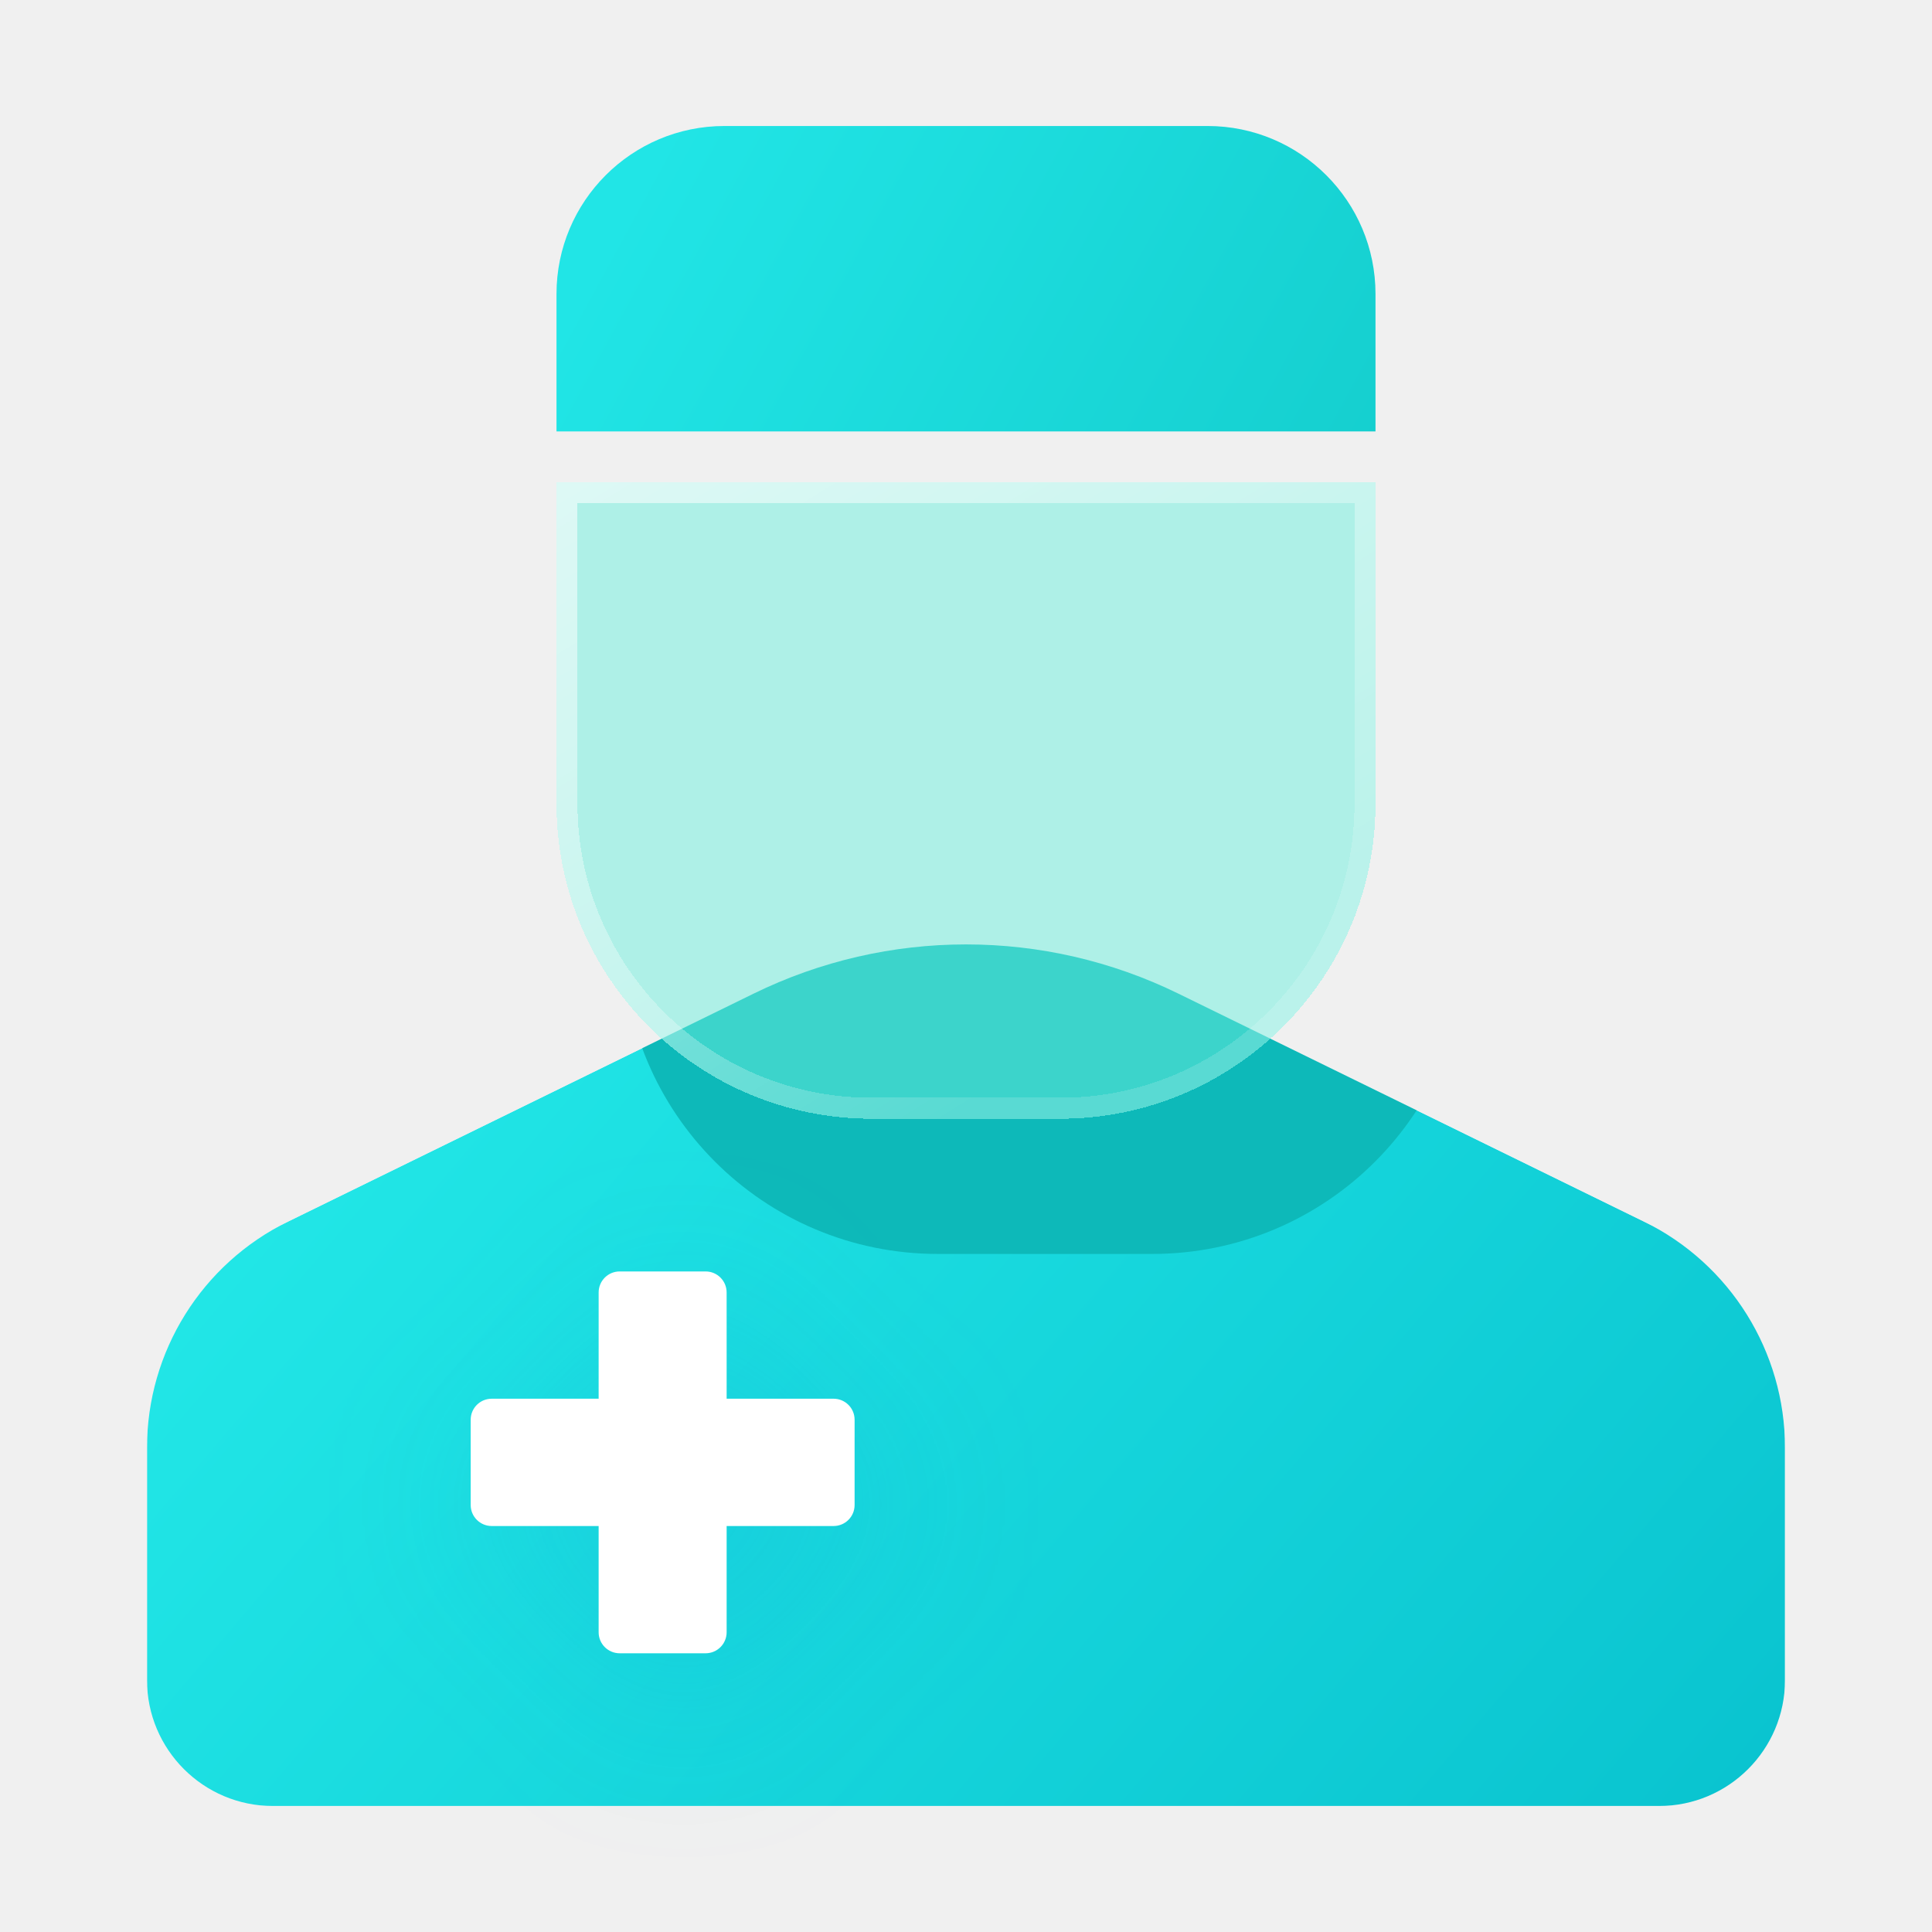
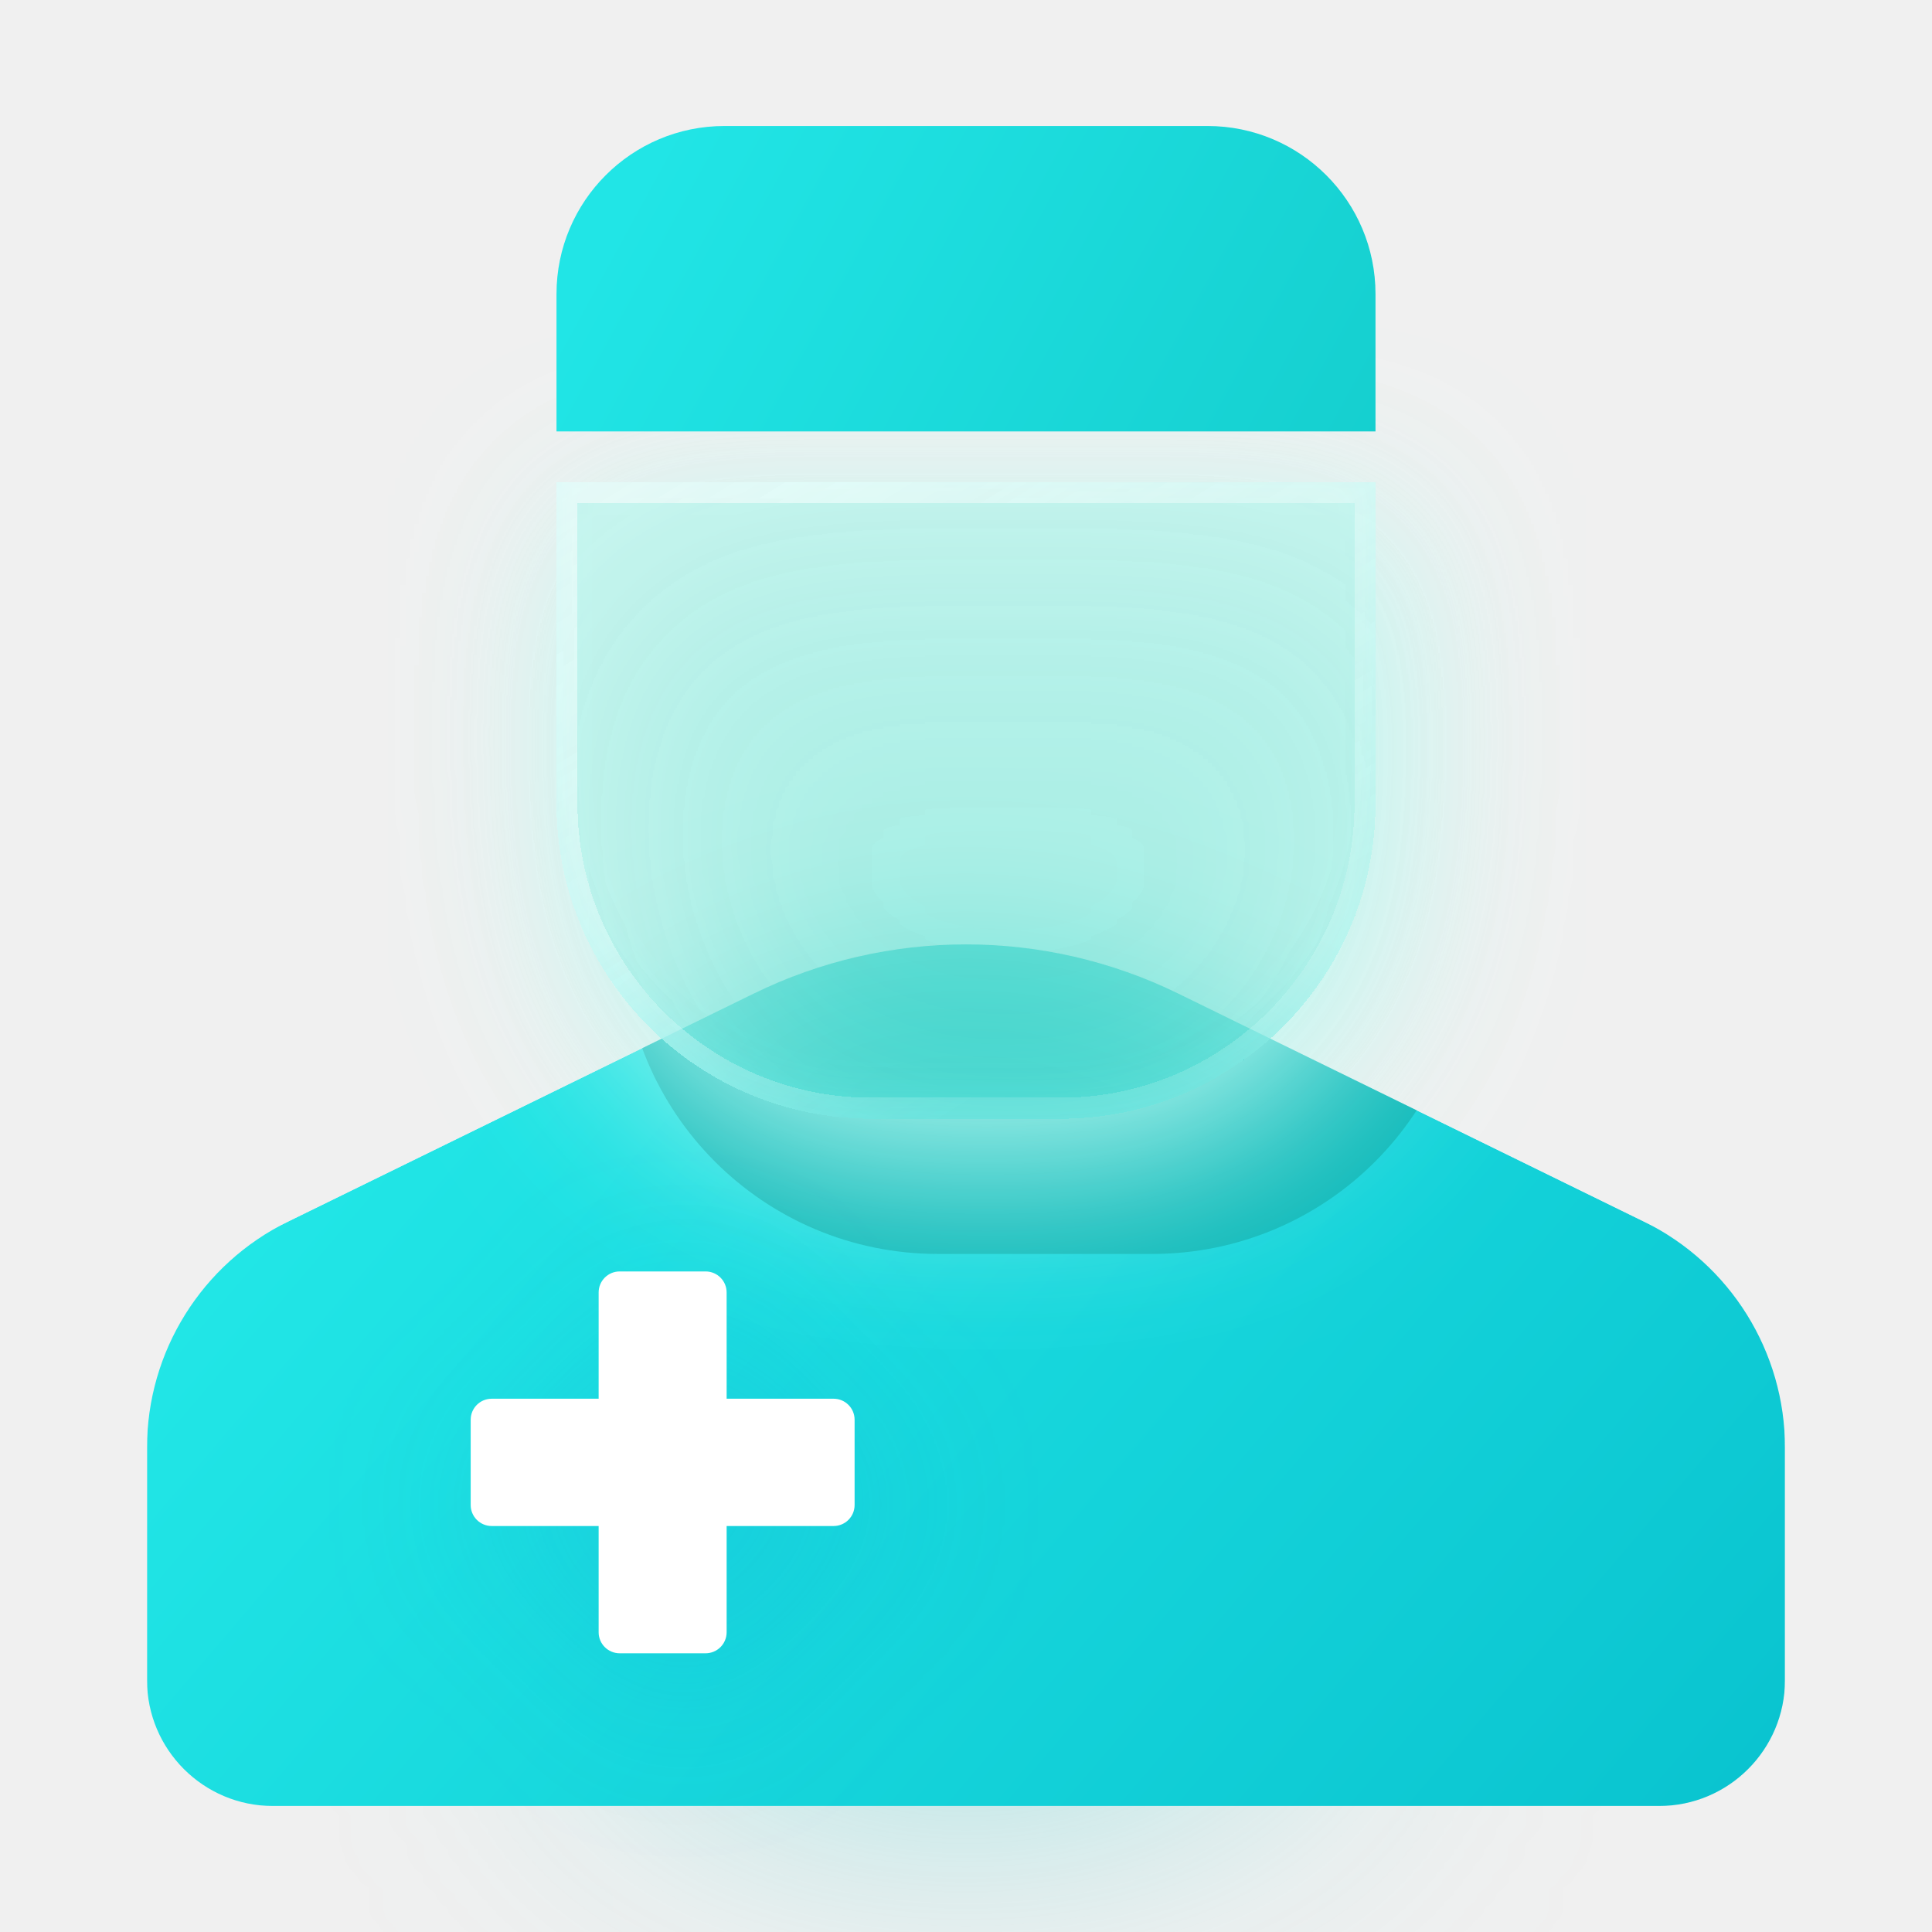
<svg xmlns="http://www.w3.org/2000/svg" width="92" height="92" viewBox="0 0 92 92" fill="none">
-   <g>
+   <g filter="url(#filter0_f_781_8517)">
    <ellipse cx="46" cy="78" rx="16" ry="6" fill="#15CFCF" fill-opacity="0.5" />
  </g>
-   <g>
+   <g filter="url(#filter1_b_781_8517)">
    <mask id="mask0_781_8517" style="mask-type:alpha" maskUnits="userSpaceOnUse" x="7" y="44" width="78" height="42">
      <path d="M7 61.459L35.886 47.316C42.267 44.191 49.733 44.191 56.114 47.316L85 61.459V86H7V61.459Z" fill="#25D9C3" />
    </mask>
    <g mask="url(#mask0_781_8517)">
      <path d="M7 68.945C7 64.363 9.608 60.182 13.723 58.167L33.687 48.392C41.455 44.589 50.545 44.589 58.313 48.392L78.277 58.167C82.391 60.182 85 64.363 85 68.945V80C85 83.314 82.314 86 79 86H13C9.686 86 7 83.314 7 80V68.945Z" fill="url(#paint0_linear_781_8517)" />
      <path d="M29.654 28.704H69.873V44.711C69.873 52.995 63.157 59.711 54.873 59.711H44.654C36.37 59.711 29.654 52.995 29.654 44.711V28.704Z" fill="#0DB9B9" />
    </g>
-     <g>
+     <g filter="url(#filter2_bdii_781_8517)">
      <path d="M26.5 22.97H65.5V38.273C65.5 46.557 58.784 53.273 50.5 53.273H41.5C33.216 53.273 26.5 46.557 26.5 38.273V22.97Z" fill="#6DF0DF" fill-opacity="0.5" shape-rendering="crispEdges" />
      <path d="M27 23.47H65V38.273C65 46.281 58.508 52.773 50.5 52.773H41.5C33.492 52.773 27 46.281 27 38.273V23.47Z" stroke="url(#paint1_linear_781_8517)" shape-rendering="crispEdges" />
    </g>
    <path fill-rule="evenodd" clip-rule="evenodd" d="M34.5 6C30.082 6 26.5 9.582 26.5 14V20.545H65.5V14C65.5 9.582 61.918 6 57.5 6H34.5Z" fill="url(#paint2_linear_781_8517)" />
    <g filter="url(#filter3_d_781_8517)">
      <path fill-rule="evenodd" clip-rule="evenodd" d="M28.507 77.727C28.507 78.279 28.955 78.727 29.507 78.727H33.601C34.153 78.727 34.601 78.279 34.601 77.727V72.667H39.695C40.247 72.667 40.695 72.219 40.695 71.667V67.606C40.695 67.054 40.247 66.606 39.695 66.606H34.601V61.545C34.601 60.993 34.153 60.545 33.601 60.545L29.507 60.545C28.955 60.545 28.507 60.993 28.507 61.545L28.507 66.606H23.414C22.861 66.606 22.414 67.054 22.414 67.606V71.667C22.414 72.219 22.861 72.667 23.414 72.667H28.507L28.507 77.727Z" fill="white" />
    </g>
  </g>
  <defs>
-     <filter x="14" y="56" width="64" height="44" filterUnits="userSpaceOnUse" color-interpolation-filters="sRGB">
+     <filter id="filter0_f_781_8517" x="14" y="56" width="64" height="44" filterUnits="userSpaceOnUse" color-interpolation-filters="sRGB">
      <feFlood flood-opacity="0" result="BackgroundImageFix" />
      <feBlend mode="normal" in="SourceGraphic" in2="BackgroundImageFix" result="shape" />
      <feGaussianBlur stdDeviation="8" result="effect1_foregroundBlur_781_8517" />
    </filter>
    <filter id="filter1_b_781_8517" x="3" y="2" width="86" height="88" filterUnits="userSpaceOnUse" color-interpolation-filters="sRGB">
      <feFlood flood-opacity="0" result="BackgroundImageFix" />
      <feGaussianBlur in="BackgroundImage" stdDeviation="2" />
      <feComposite in2="SourceAlpha" operator="in" result="effect1_backgroundBlur_781_8517" />
      <feBlend mode="normal" in="SourceGraphic" in2="effect1_backgroundBlur_781_8517" result="shape" />
    </filter>
    <filter id="filter2_bdii_781_8517" x="18.5" y="14.97" width="57" height="49.303" filterUnits="userSpaceOnUse" color-interpolation-filters="sRGB">
      <feFlood flood-opacity="0" result="BackgroundImageFix" />
      <feGaussianBlur in="BackgroundImage" stdDeviation="4" />
      <feComposite in2="SourceAlpha" operator="in" result="effect1_backgroundBlur_781_8517" />
      <feColorMatrix in="SourceAlpha" type="matrix" values="0 0 0 0 0 0 0 0 0 0 0 0 0 0 0 0 0 0 127 0" result="hardAlpha" />
      <feOffset dx="1" dy="2" />
      <feGaussianBlur stdDeviation="4.5" />
      <feComposite in2="hardAlpha" operator="out" />
      <feColorMatrix type="matrix" values="0 0 0 0 0.725 0 0 0 0 0.973 0 0 0 0 0.941 0 0 0 1 0" />
      <feBlend mode="multiply" in2="effect1_backgroundBlur_781_8517" result="effect2_dropShadow_781_8517" />
      <feBlend mode="normal" in="SourceGraphic" in2="effect2_dropShadow_781_8517" result="shape" />
      <feColorMatrix in="SourceAlpha" type="matrix" values="0 0 0 0 0 0 0 0 0 0 0 0 0 0 0 0 0 0 127 0" result="hardAlpha" />
      <feOffset dy="-1" />
      <feGaussianBlur stdDeviation="1" />
      <feComposite in2="hardAlpha" operator="arithmetic" k2="-1" k3="1" />
      <feColorMatrix type="matrix" values="0 0 0 0 0.342 0 0 0 0 1 0 0 0 0 1 0 0 0 0.15 0" />
      <feBlend mode="normal" in2="shape" result="effect3_innerShadow_781_8517" />
      <feColorMatrix in="SourceAlpha" type="matrix" values="0 0 0 0 0 0 0 0 0 0 0 0 0 0 0 0 0 0 127 0" result="hardAlpha" />
      <feOffset dx="2" dy="4" />
      <feGaussianBlur stdDeviation="6.5" />
      <feComposite in2="hardAlpha" operator="arithmetic" k2="-1" k3="1" />
      <feColorMatrix type="matrix" values="0 0 0 0 1 0 0 0 0 1 0 0 0 0 1 0 0 0 0.35 0" />
      <feBlend mode="normal" in2="effect3_innerShadow_781_8517" result="effect4_innerShadow_781_8517" />
    </filter>
    <filter id="filter3_d_781_8517" x="15.414" y="54.545" width="34.281" height="34.182" filterUnits="userSpaceOnUse" color-interpolation-filters="sRGB">
      <feFlood flood-opacity="0" result="BackgroundImageFix" />
      <feColorMatrix in="SourceAlpha" type="matrix" values="0 0 0 0 0 0 0 0 0 0 0 0 0 0 0 0 0 0 127 0" result="hardAlpha" />
      <feOffset dx="1" dy="2" />
      <feGaussianBlur stdDeviation="4" />
      <feComposite in2="hardAlpha" operator="out" />
      <feColorMatrix type="matrix" values="0 0 0 0 0.059 0 0 0 0 0.649 0 0 0 0 0.835 0 0 0 0.2 0" />
      <feBlend mode="multiply" in2="BackgroundImageFix" result="effect1_dropShadow_781_8517" />
      <feBlend mode="normal" in="SourceGraphic" in2="effect1_dropShadow_781_8517" result="shape" />
    </filter>
    <linearGradient id="paint0_linear_781_8517" x1="23.059" y1="42.571" x2="80.235" y2="91.35" gradientUnits="userSpaceOnUse">
      <stop stop-color="#22E7E7" />
      <stop offset="1" stop-color="#09C3CF" />
    </linearGradient>
    <linearGradient id="paint1_linear_781_8517" x1="25.891" y1="22.97" x2="44.633" y2="53.364" gradientUnits="userSpaceOnUse">
      <stop stop-color="white" stop-opacity="0.59" />
      <stop offset="1" stop-color="white" stop-opacity="0.15" />
    </linearGradient>
    <linearGradient id="paint2_linear_781_8517" x1="31.662" y1="6" x2="64.298" y2="23.815" gradientUnits="userSpaceOnUse">
      <stop stop-color="#21E5E6" />
      <stop offset="1" stop-color="#15CFCF" />
    </linearGradient>
  </defs>
</svg>
